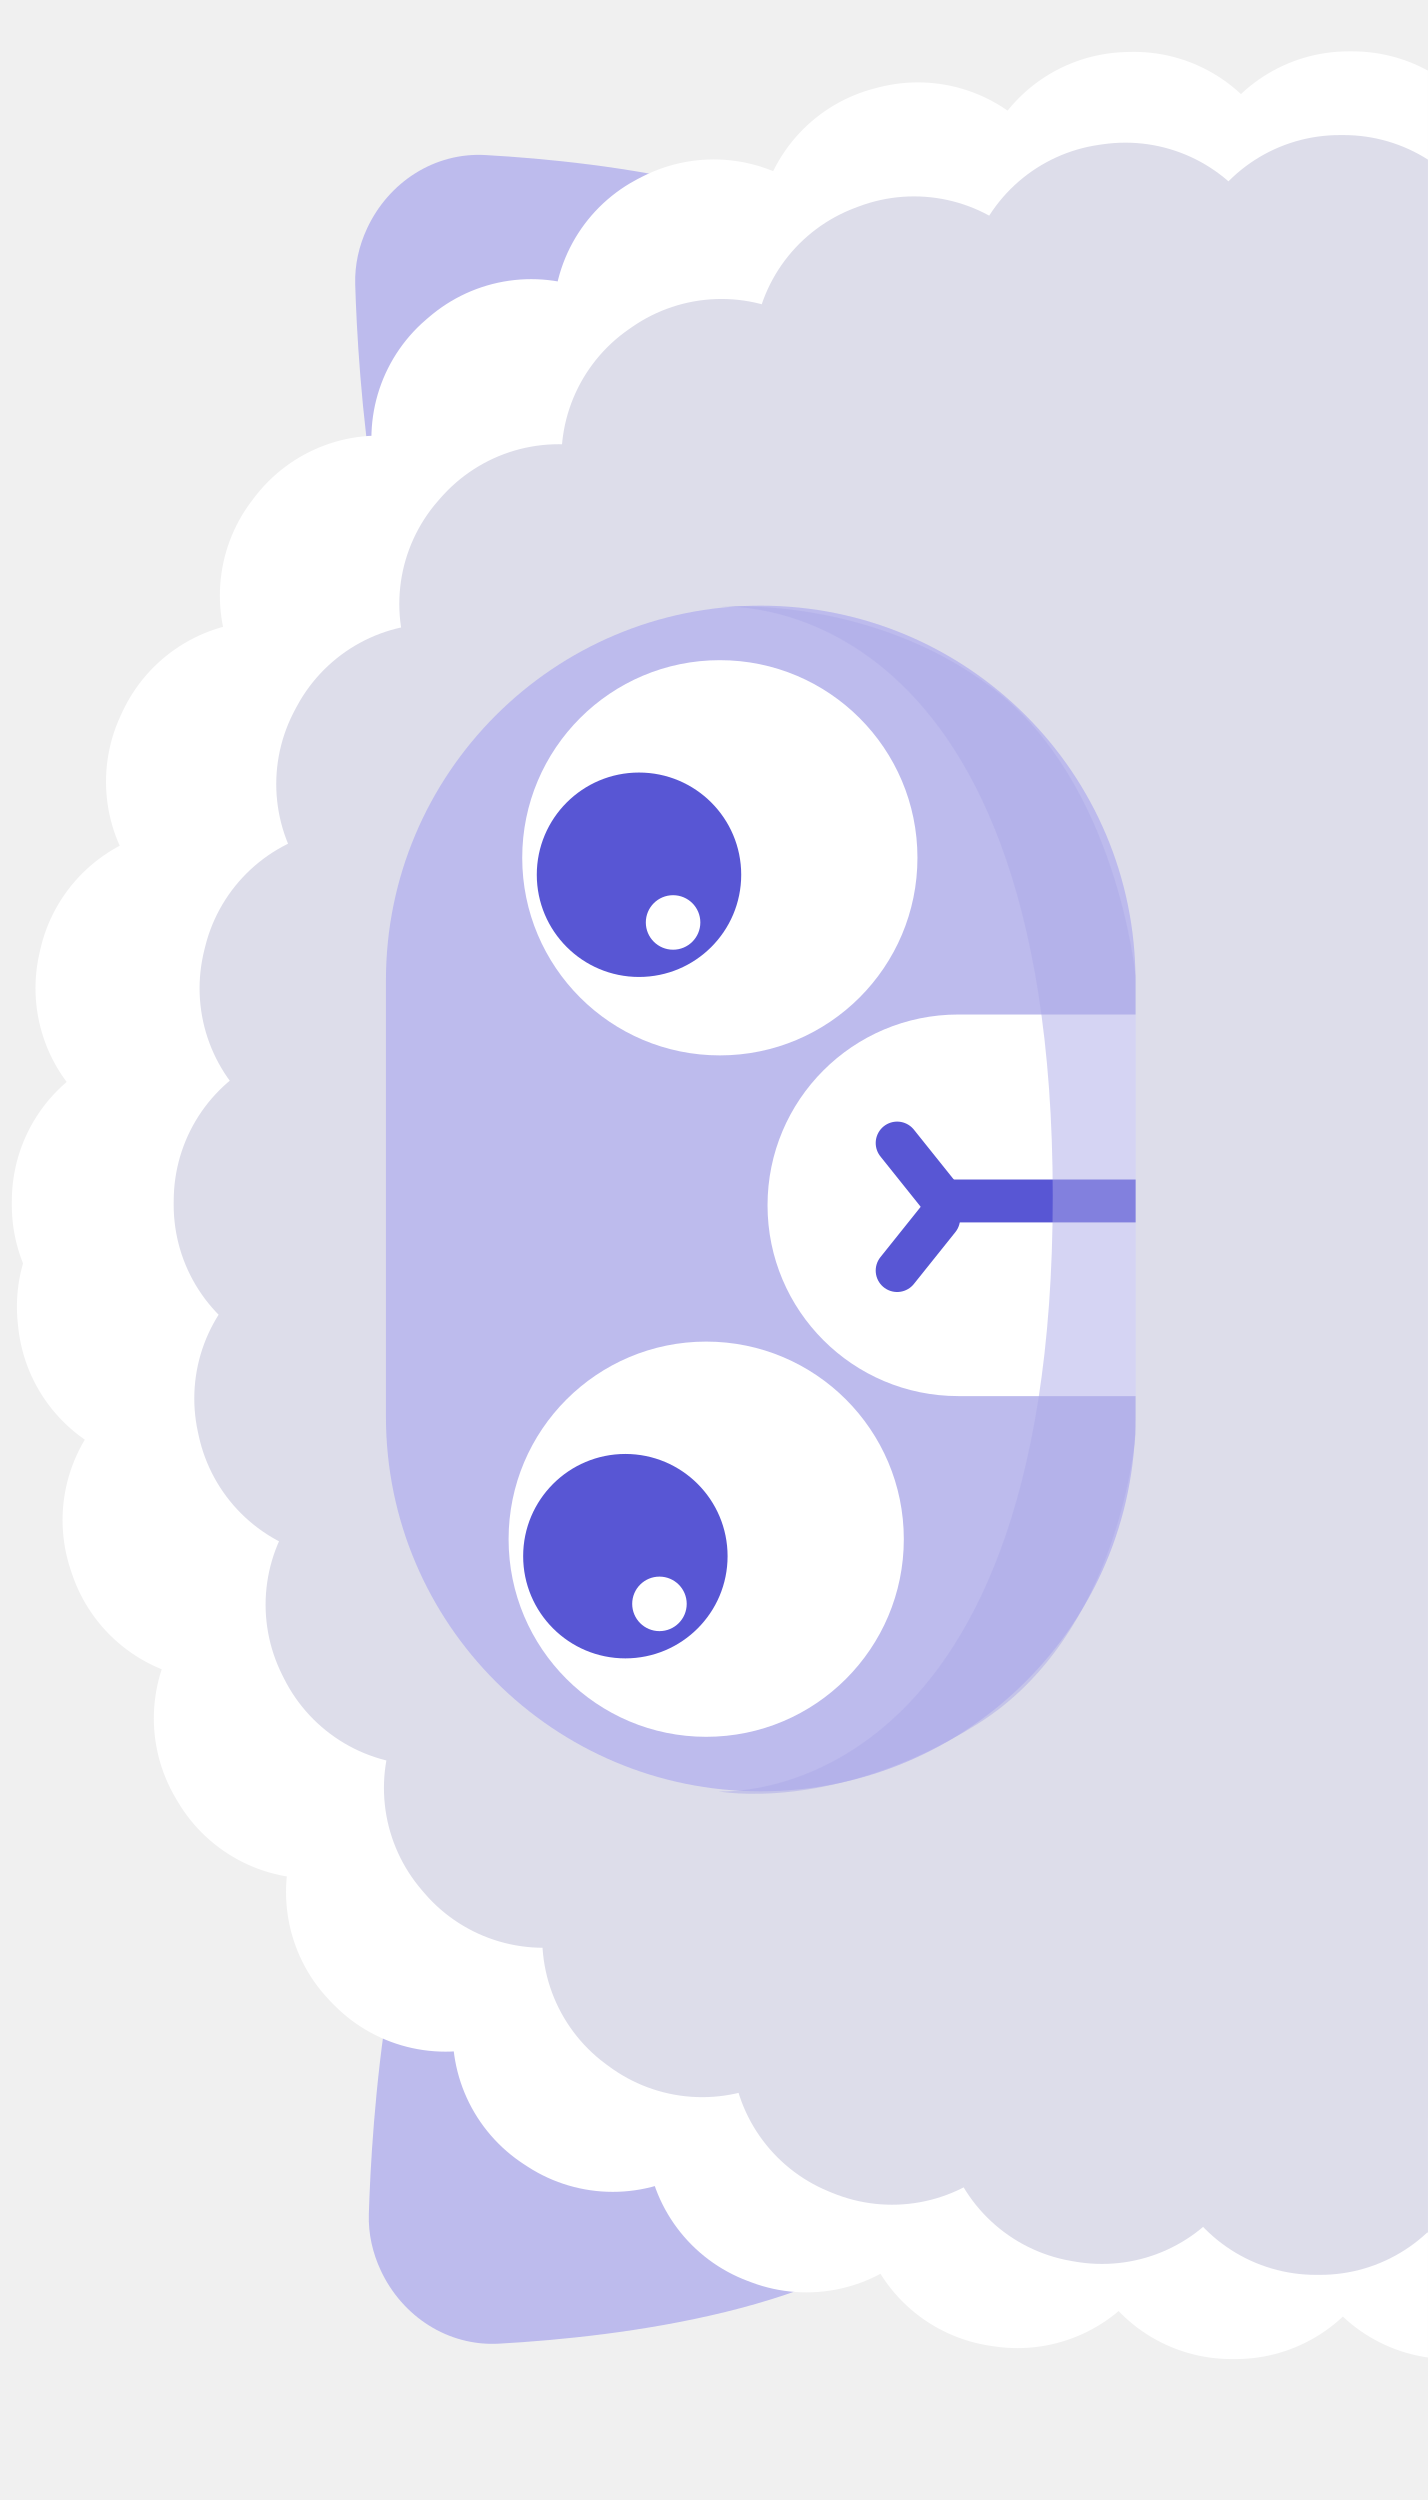
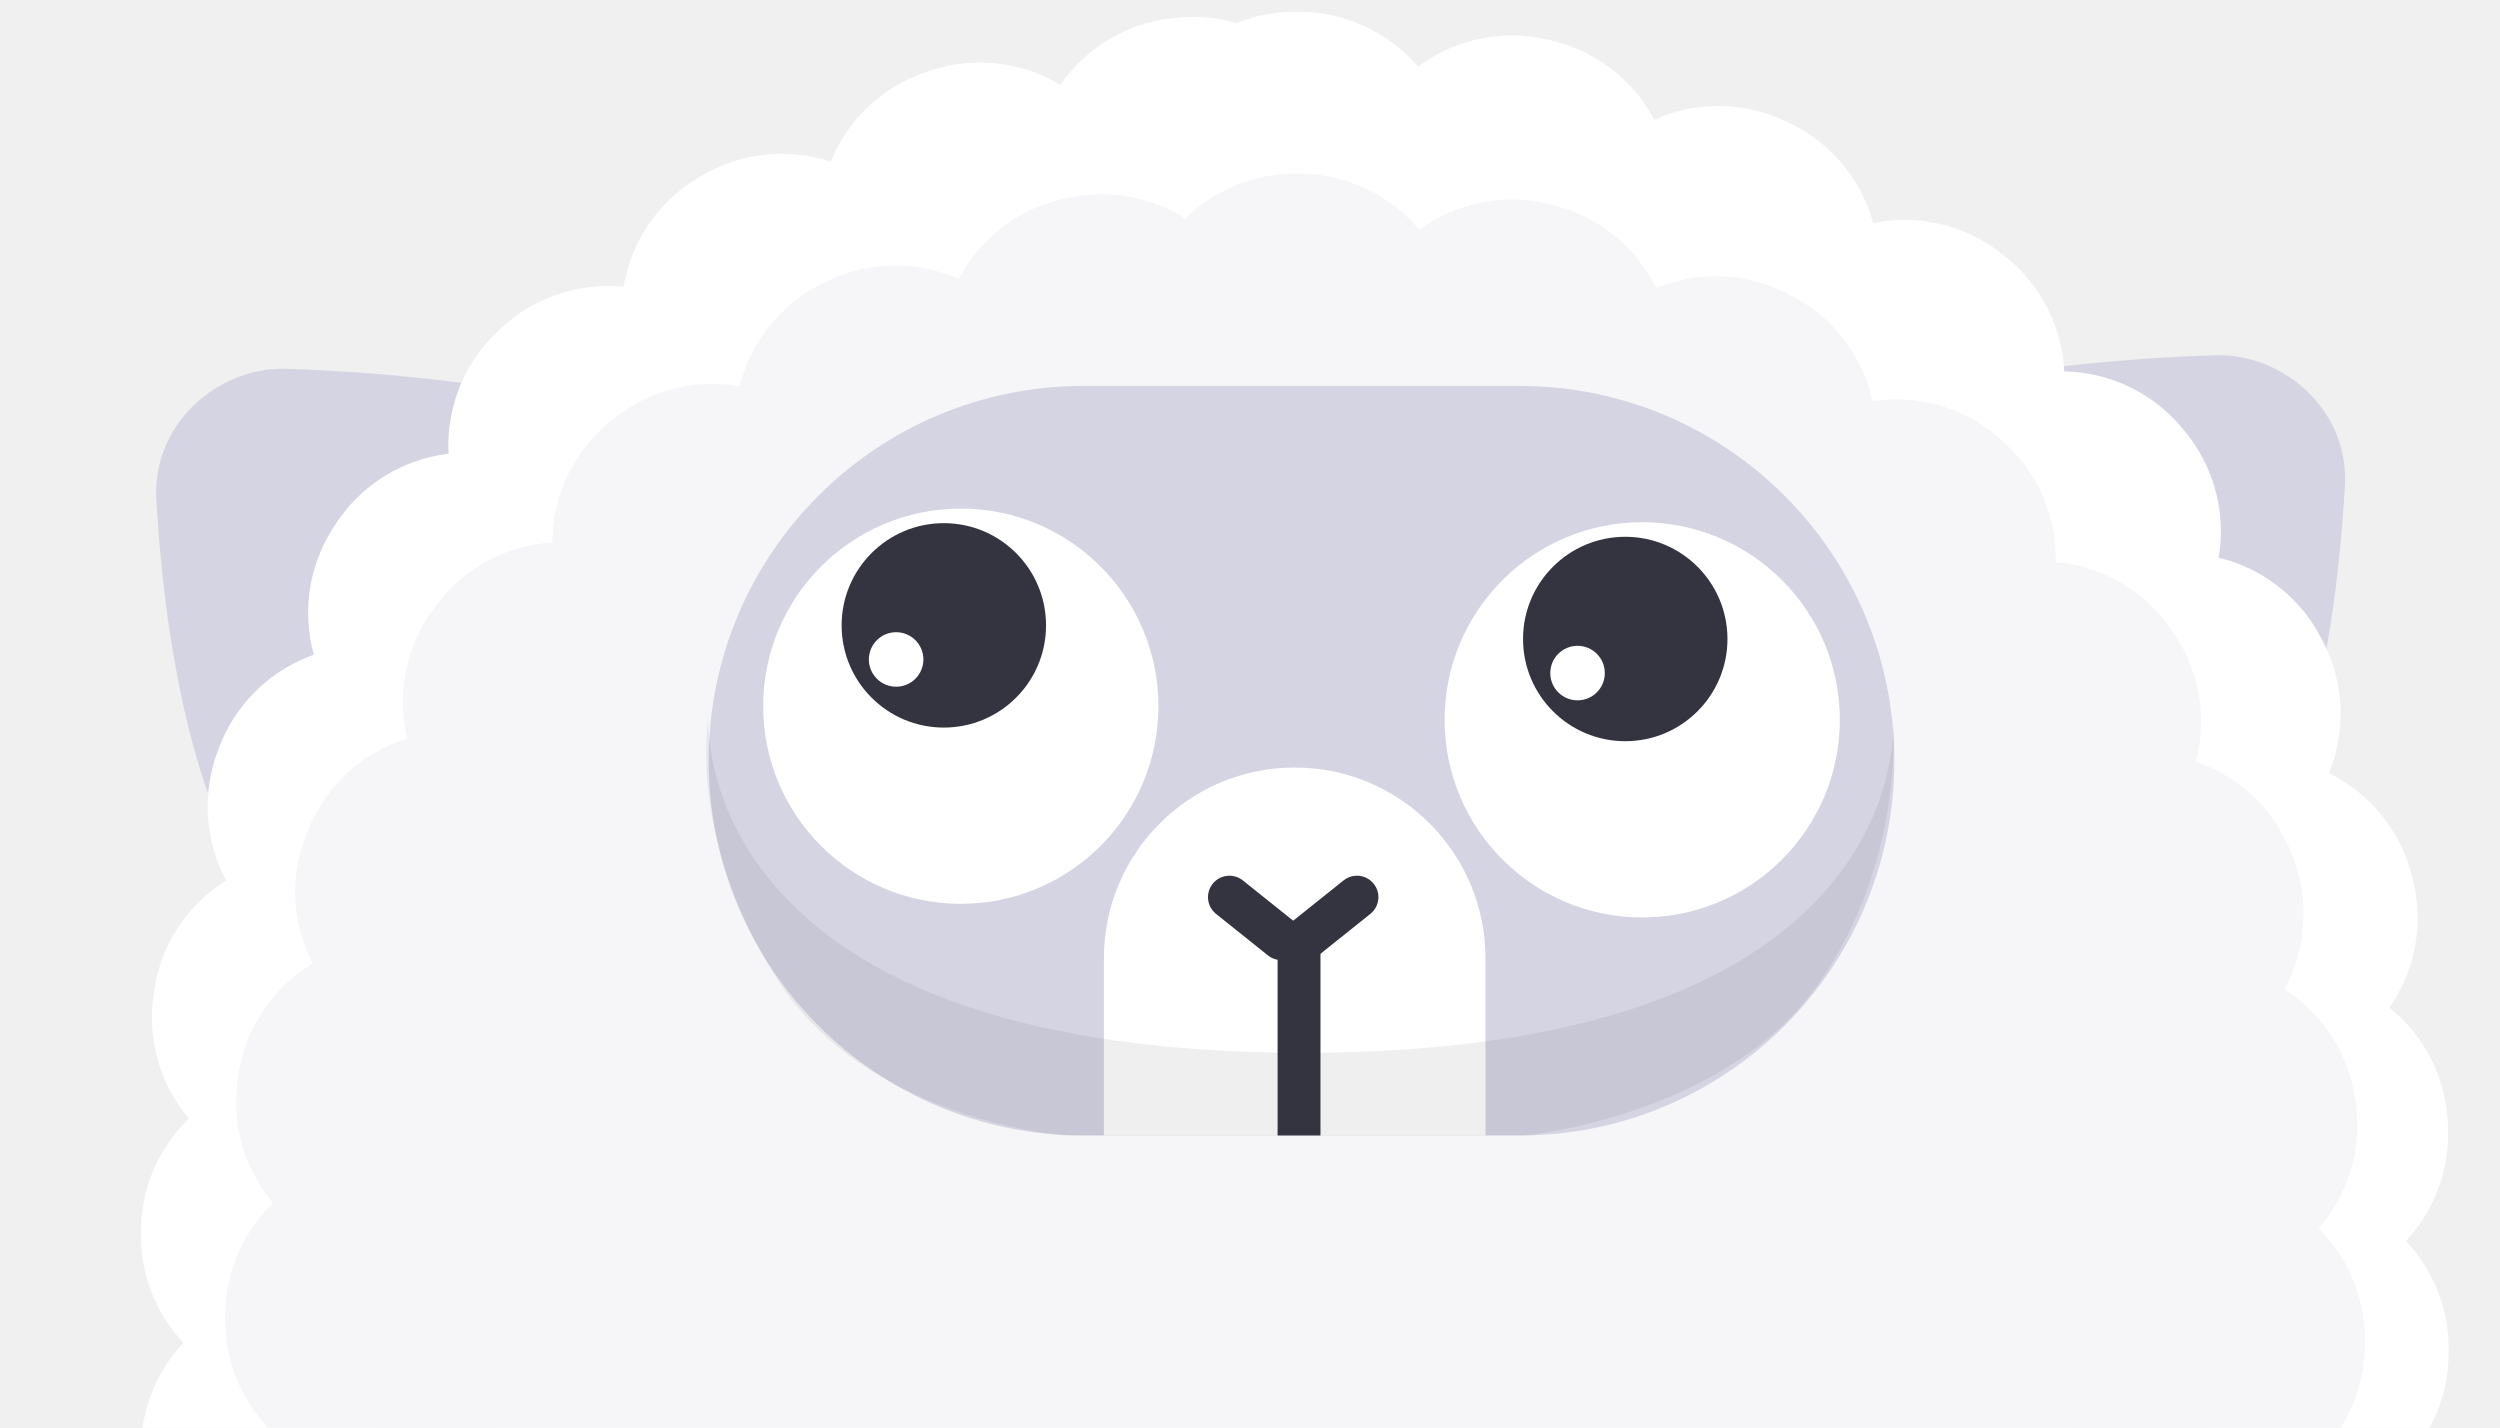
- <svg xmlns="http://www.w3.org/2000/svg" width="333" height="583" viewBox="0 0 333 583" fill="none">
-   <g clip-path="url(#clip0_511_4520)">
-     <path d="M116.369 546.543C104.511 547.208 93.819 540.235 88.796 529.472V529.472C86.876 525.357 85.874 520.908 86.011 516.368C86.623 496.155 90.087 436.573 109.716 410.4C154.21 429.469 179.635 475.552 217.773 515.278C195.336 538.837 144.39 544.972 116.369 546.543Z" fill="#BDBBED" />
-     <path d="M113.191 36.158C101.334 35.493 90.641 42.467 85.619 53.229V53.229C83.698 57.345 82.696 61.793 82.834 66.333C83.445 86.546 86.909 146.128 106.538 172.301C151.032 153.232 176.458 107.15 214.595 67.423C192.158 43.864 141.212 37.729 113.191 36.158Z" fill="#BDBBED" />
-     <rect x="39.254" y="513.635" width="465.158" height="1429.75" rx="232.579" transform="rotate(-90 39.2539 513.635)" fill="white" stroke="white" stroke-width="73" stroke-linecap="round" stroke-linejoin="round" stroke-dasharray="1 50" />
-     <rect x="77" y="494" width="426" height="1310" rx="213" transform="rotate(-90 77 494)" fill="#DDDDEA" stroke="#DDDDEA" stroke-width="73" stroke-linecap="round" stroke-linejoin="round" stroke-dasharray="1 50" />
-     <rect x="90" y="417.737" width="276.497" height="174.797" rx="87.399" transform="rotate(-90 90 417.737)" fill="#BDBBED" />
-     <path d="M223.483 325.571C198.91 325.571 178.989 305.651 178.989 281.077V281.077C178.989 256.504 198.91 236.584 223.483 236.584L264.799 236.584L264.799 325.571L223.483 325.571Z" fill="white" />
-     <rect x="118.604" y="405.025" width="92.166" height="92.166" rx="46.083" transform="rotate(-90 118.604 405.025)" fill="white" />
-     <rect x="121.782" y="246.118" width="92.166" height="92.166" rx="46.083" transform="rotate(-90 121.782 246.118)" fill="white" />
-     <rect x="122" y="386.735" width="47.672" height="47.672" rx="23.836" transform="rotate(-90 122 386.735)" fill="#5856D4" />
-     <rect width="12.713" height="12.713" rx="6.356" transform="matrix(-4.37114e-08 -1 -1 4.37114e-08 160.141 380.379)" fill="white" />
-     <rect x="125.178" y="227.828" width="47.672" height="47.672" rx="23.836" transform="rotate(-90 125.178 227.828)" fill="#5856D4" />
-     <rect width="12.713" height="12.713" rx="6.356" transform="matrix(-4.37114e-08 -1 -1 4.37114e-08 163.318 221.473)" fill="white" />
-     <line x1="209.214" y1="296.296" x2="218.892" y2="284.199" stroke="#5856D4" stroke-width="10" stroke-linecap="round" />
-     <line x1="5" y1="-5" x2="20.493" y2="-5" transform="matrix(0.624695 0.780869 0.780869 -0.624695 209.995 259.529)" stroke="#5856D4" stroke-width="10" stroke-linecap="round" />
-     <line x1="225.304" y1="280.065" x2="259.798" y2="280.065" stroke="#5856D4" stroke-width="10" stroke-linecap="square" />
-     <path d="M167.5 417.737C167.5 417.737 245.5 423 245.5 279C245.5 135 167.5 141.5 167.5 141.5C167.5 141.5 202.5 138.5 231.5 160.5C260.5 182.5 264.797 227.5 264.797 227.5L264.797 334.5C264.797 334.5 261.5 381 228 402C194.5 423 167.5 417.737 167.5 417.737Z" fill="#ADABE8" fill-opacity="0.5" />
+ <svg xmlns="http://www.w3.org/2000/svg" width="583" height="333" viewBox="0 0 583 333" fill="none">
+   <g clip-path="url(#clip0_601_3776)">
+     <path d="M36.457 116.369C35.792 104.511 42.765 93.819 53.528 88.796C57.643 86.876 62.092 85.874 66.632 86.011C86.845 86.623 146.427 90.087 172.6 109.716C153.531 154.21 107.448 179.635 67.722 217.773C44.163 195.336 38.028 144.39 36.457 116.369Z" fill="#D5D4E2" />
+     <path d="M546.842 113.191C547.507 101.334 540.533 90.641 529.771 85.619C525.655 83.698 521.207 82.696 516.667 82.834C496.454 83.445 436.872 86.909 410.699 106.538C429.768 151.032 475.85 176.458 515.577 214.595C539.136 192.158 545.271 141.212 546.842 113.191Z" fill="#D5D4E2" />
+     <rect x="69.365" y="39.254" width="465.158" height="1429.75" rx="232.579" fill="white" stroke="white" stroke-width="73" stroke-linecap="round" stroke-linejoin="round" stroke-dasharray="1 50" />
+     <rect x="89" y="77" width="426" height="1310" rx="213" fill="#F6F6F9" stroke="#F6F6F9" stroke-width="73" stroke-linecap="round" stroke-linejoin="round" stroke-dasharray="1 50" />
+     <rect x="165.263" y="90" width="276.497" height="174.797" rx="87.399" fill="#D5D4E2" />
+     <path d="M257.429 223.483C257.429 198.91 277.349 178.989 301.923 178.989C326.496 178.989 346.416 198.91 346.416 223.483V264.799H257.429V223.483Z" fill="white" />
+     <rect x="177.975" y="118.604" width="92.166" height="92.166" rx="46.083" fill="white" />
+     <rect x="336.882" y="121.782" width="92.166" height="92.166" rx="46.083" fill="white" />
+     <rect x="196.265" y="122" width="47.672" height="47.672" rx="23.836" fill="#343440" />
+     <rect width="12.713" height="12.713" rx="6.356" transform="matrix(1 0 0 -1 202.621 160.141)" fill="white" />
+     <rect x="355.172" y="125.178" width="47.672" height="47.672" rx="23.836" fill="#343440" />
+     <rect width="12.713" height="12.713" rx="6.356" transform="matrix(1 0 0 -1 361.527 163.318)" fill="white" />
+     <line x1="286.704" y1="209.214" x2="298.801" y2="218.892" stroke="#343440" stroke-width="10" stroke-linecap="round" />
+     <line x1="5" y1="-5" x2="20.493" y2="-5" transform="matrix(-0.780869 0.624695 0.624695 0.780869 323.471 209.995)" stroke="#343440" stroke-width="10" stroke-linecap="round" />
+     <line x1="302.935" y1="225.304" x2="302.935" y2="259.798" stroke="#343440" stroke-width="10" stroke-linecap="square" />
+     <path d="M165.263 167.5C165.263 167.5 160 245.5 304 245.5C448 245.5 441.5 167.5 441.5 167.5C441.5 167.5 444.5 202.5 422.5 231.5C400.5 260.5 355.5 264.797 355.5 264.797H248.5C248.5 264.797 202 261.5 181 228C160 194.5 165.263 167.5 165.263 167.5Z" fill="#343440" fill-opacity="0.08" />
  </g>
  <defs>
-     <clipPath id="clip0_511_4520">
-       <rect width="583" height="333" fill="white" transform="translate(0 583) rotate(-90)" />
+     <clipPath id="clip0_601_3776">
+       <rect width="583" height="333" fill="white" />
    </clipPath>
  </defs>
</svg>
